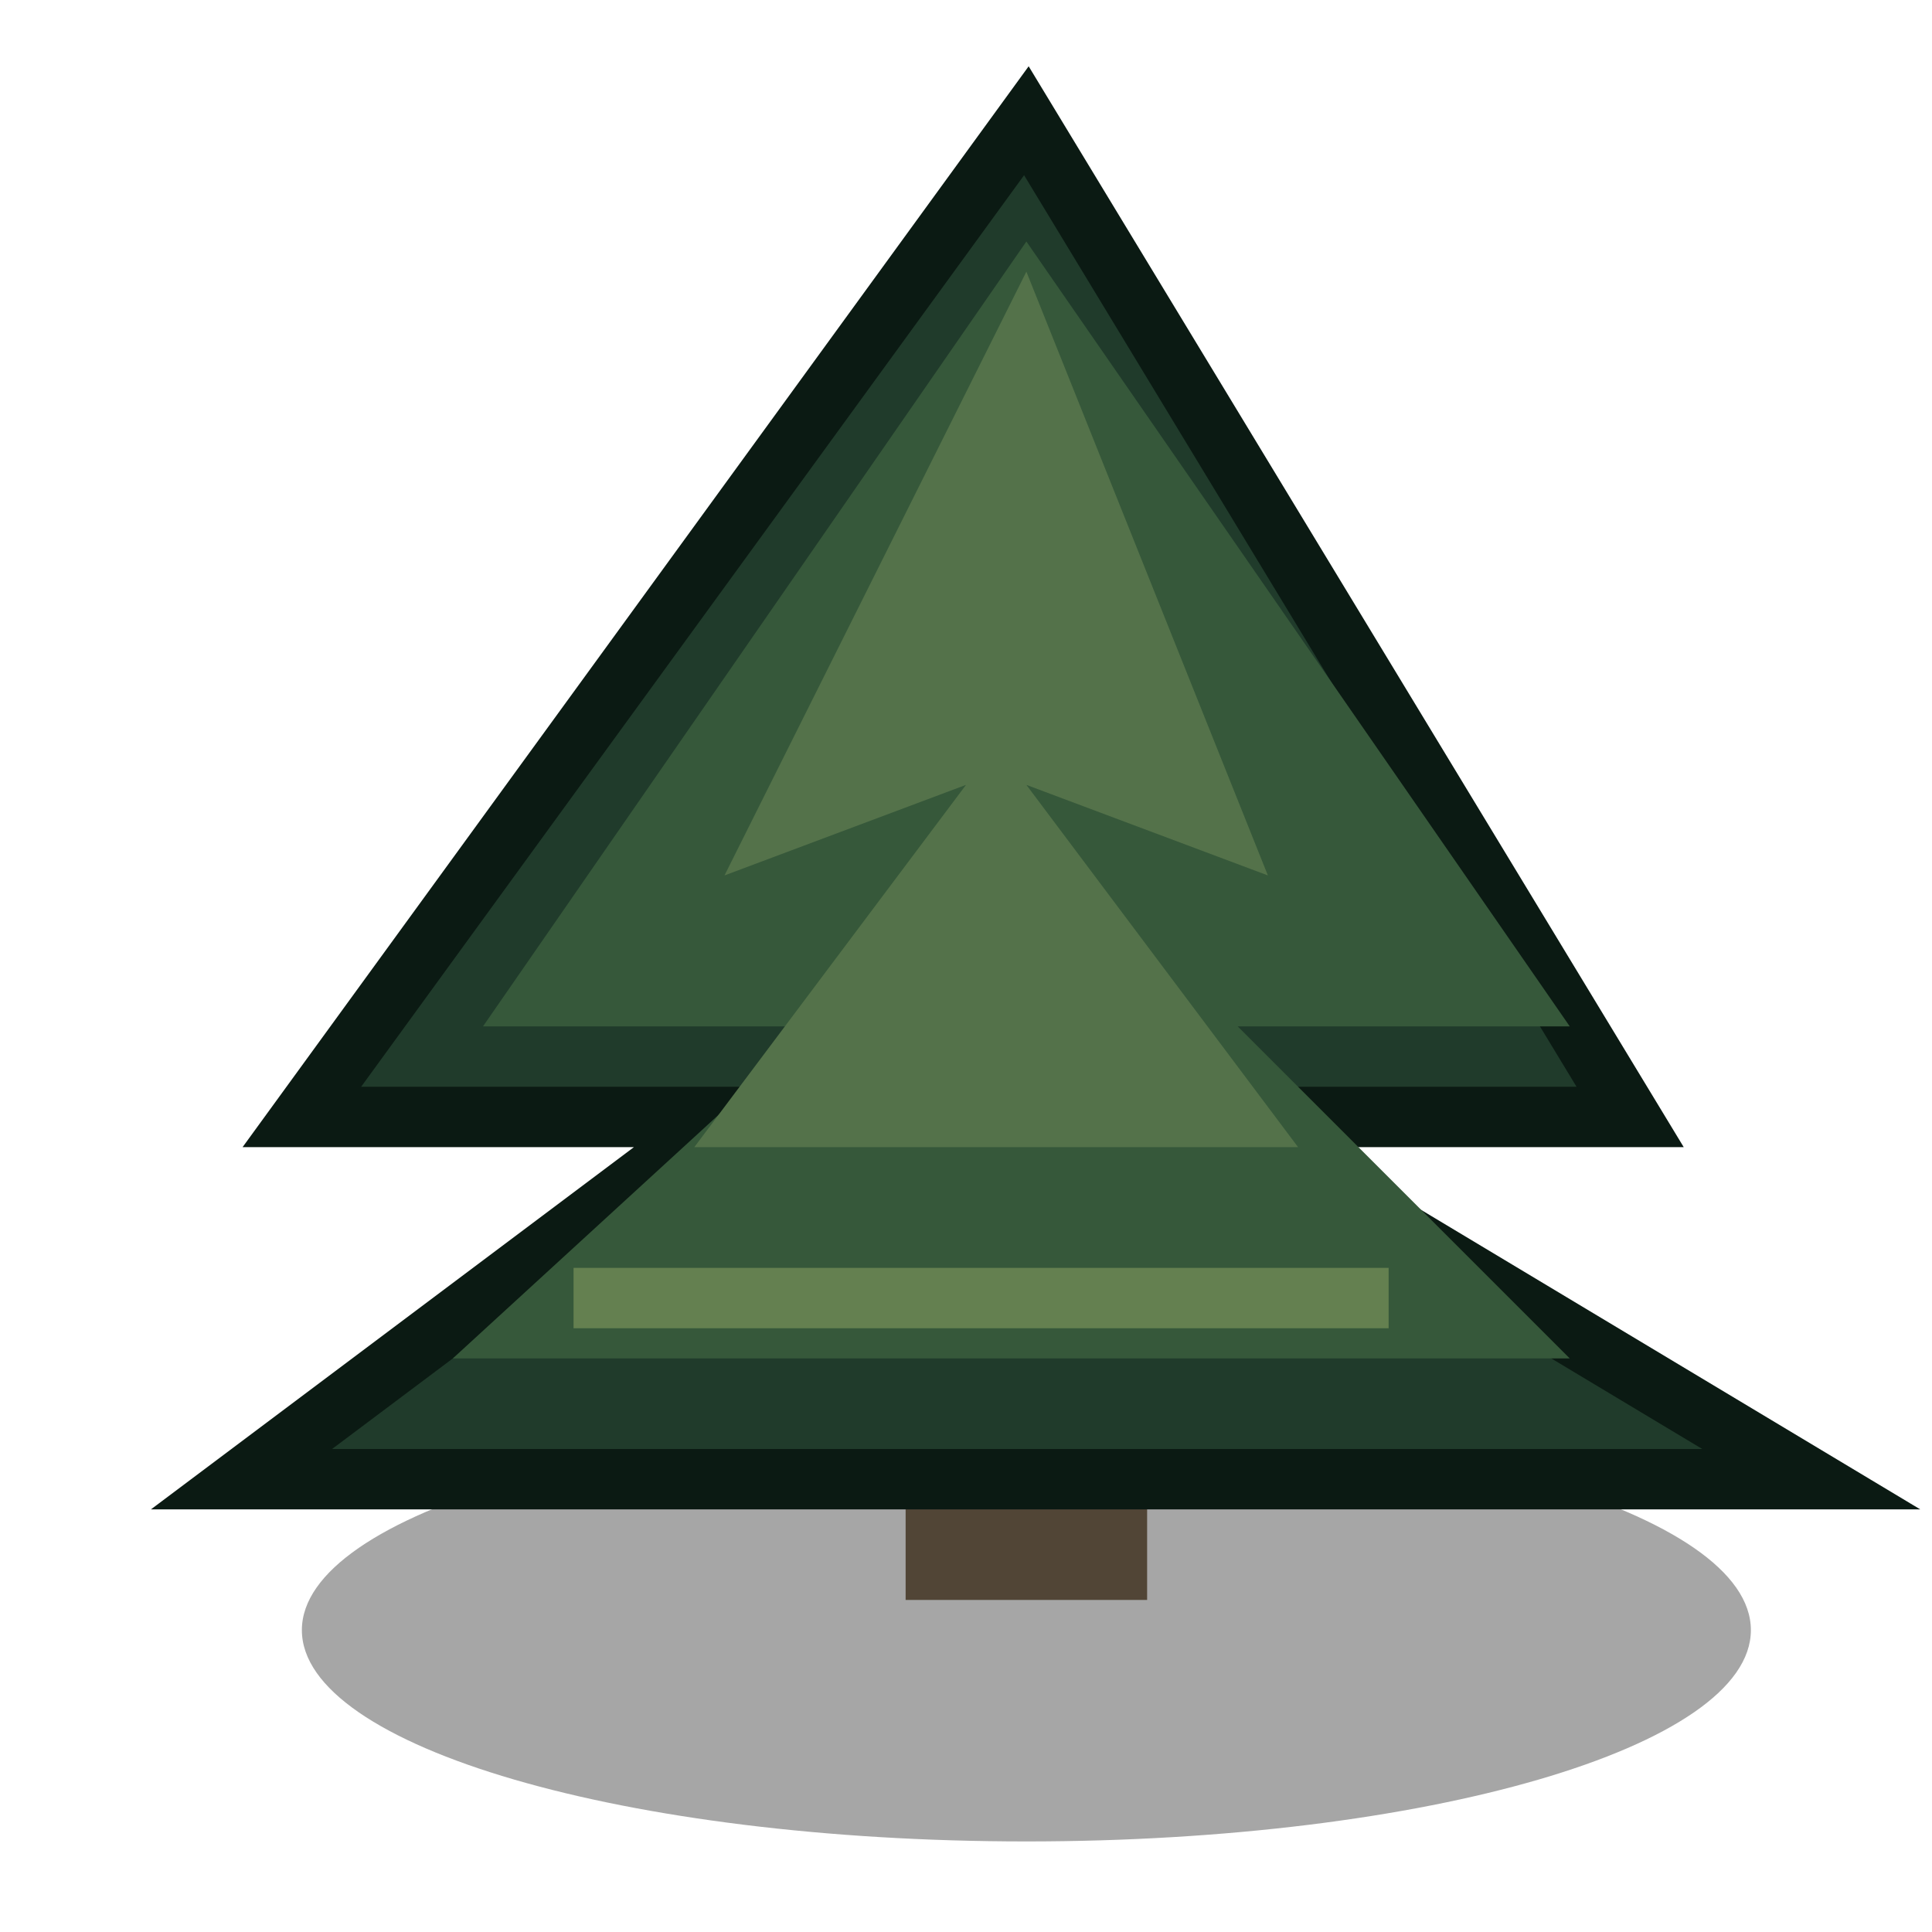
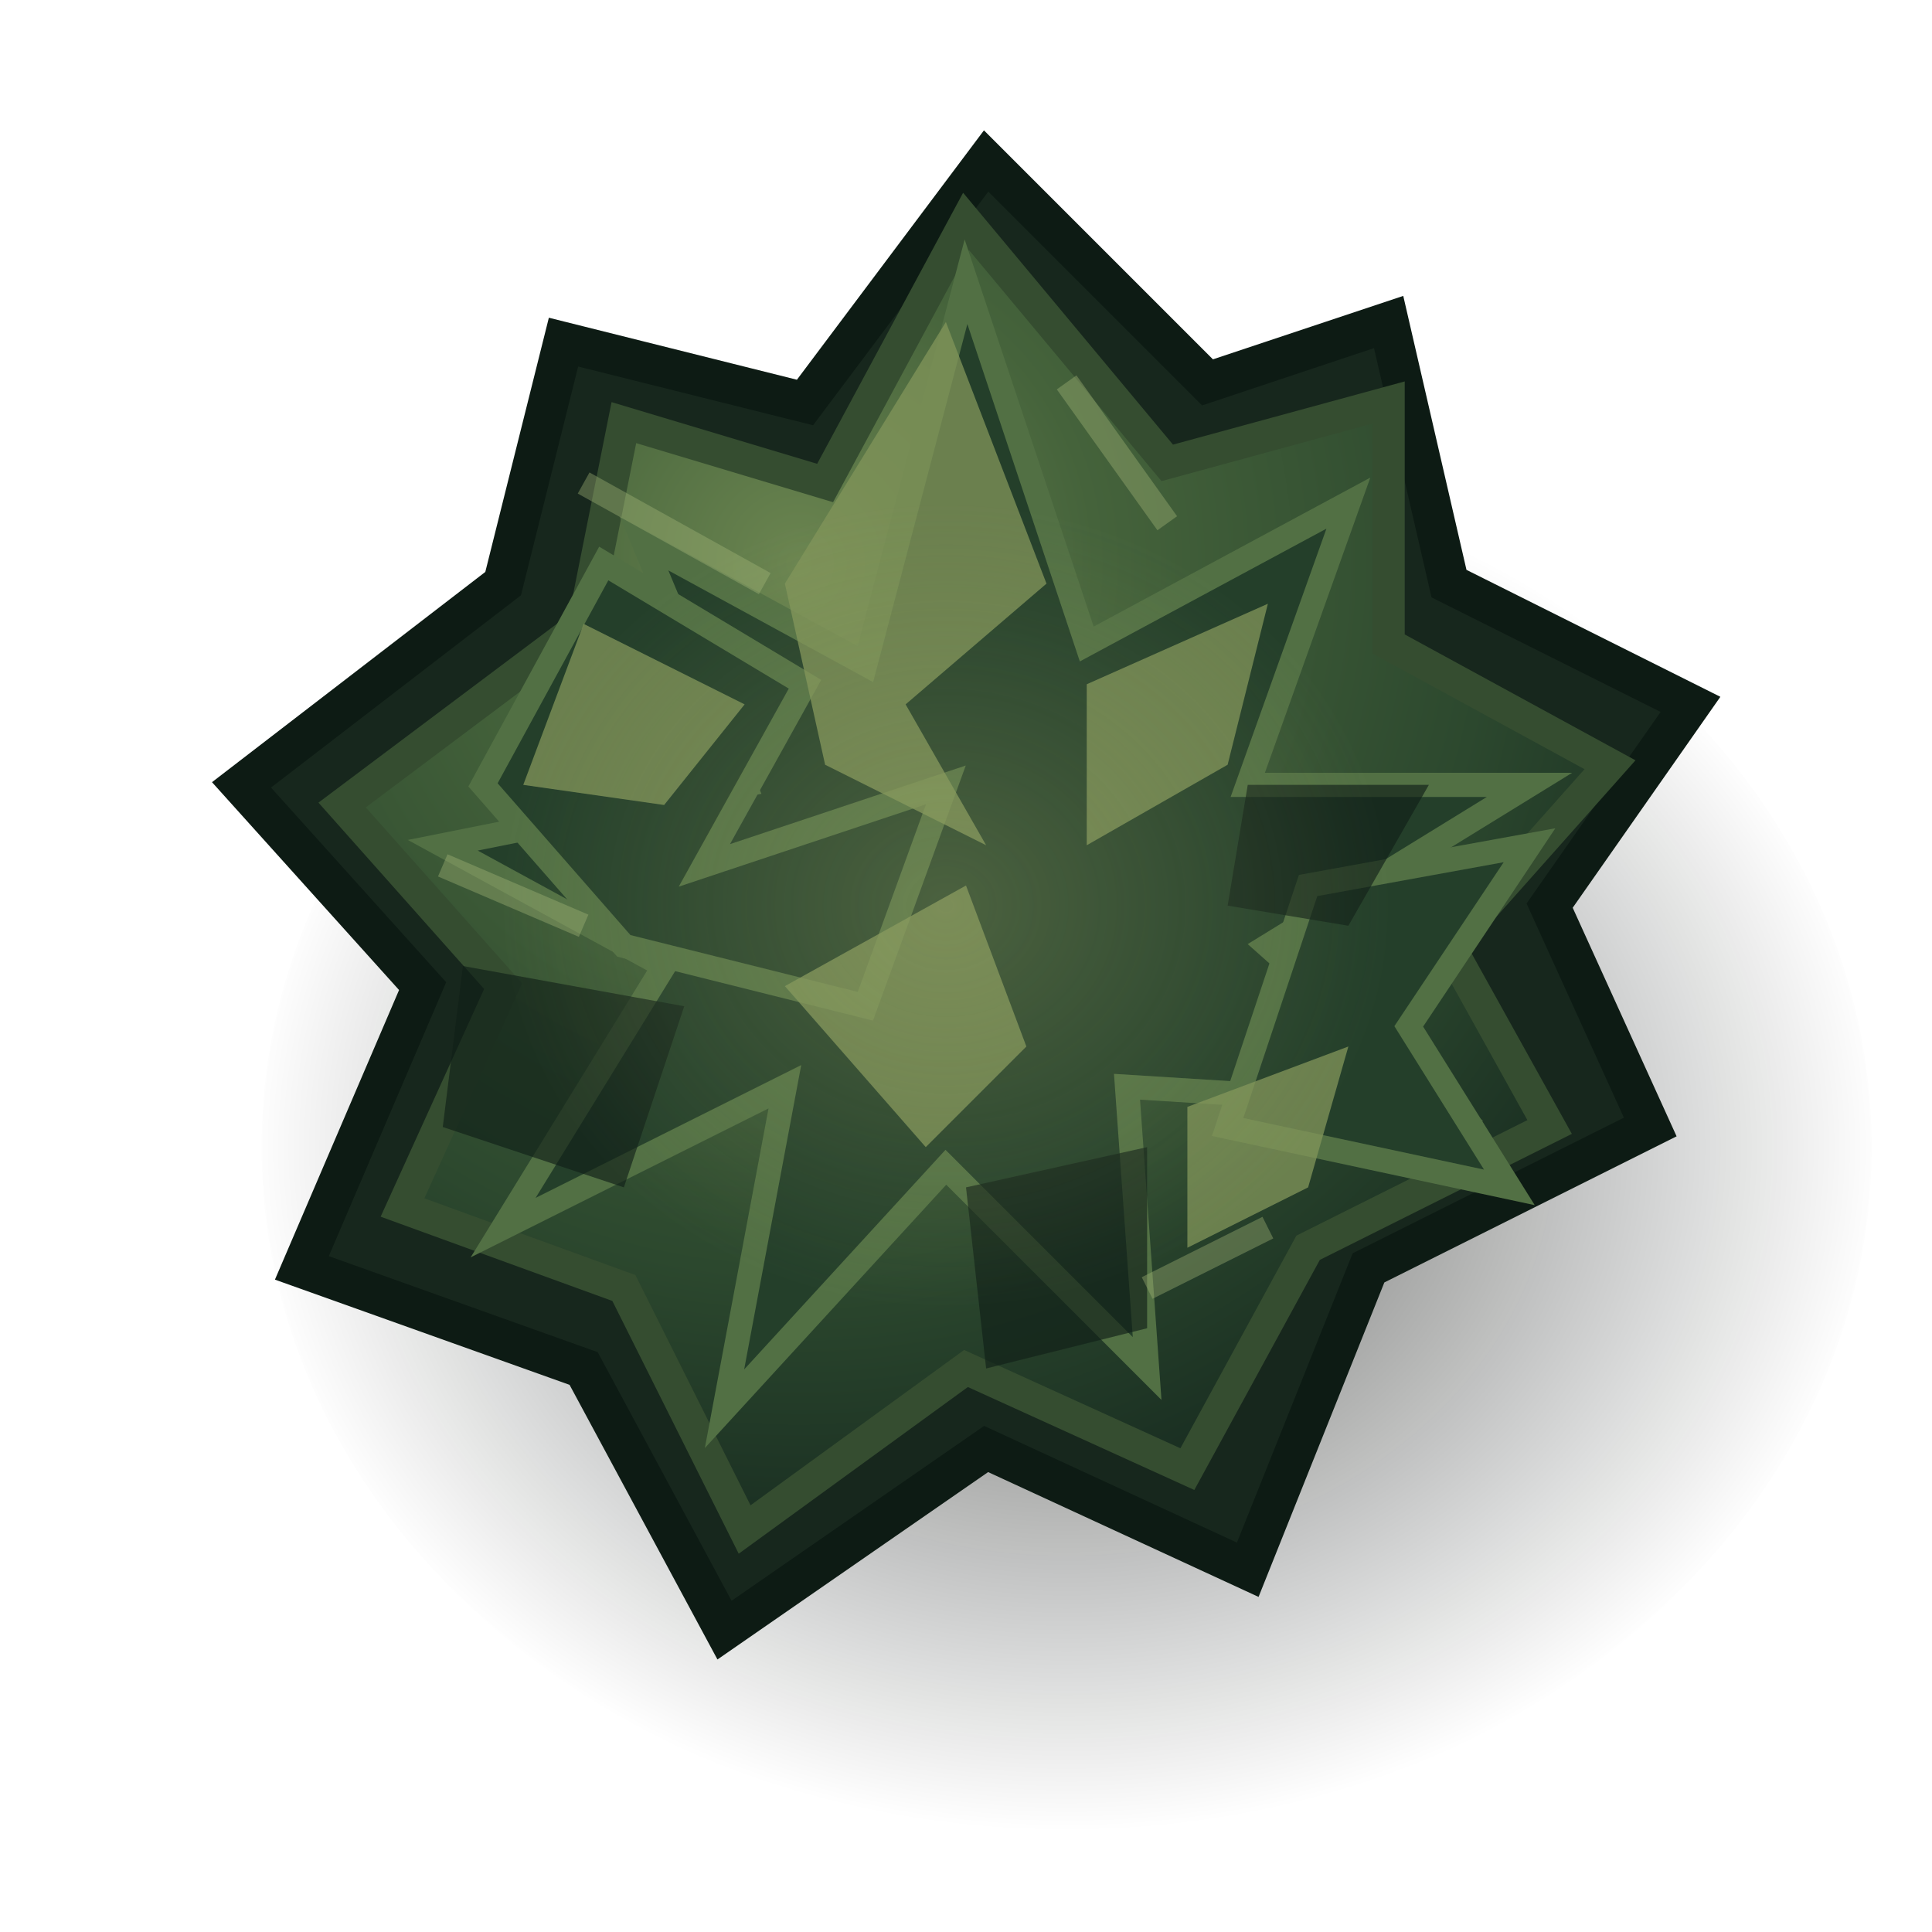
- <svg xmlns="http://www.w3.org/2000/svg" viewBox="0 0 64 64">
-   <ellipse cx="34" cy="54" rx="24" ry="7" fill="#000" opacity=".35" />
-   <path d="M30 36h8v17h-8z" fill="#514536" />
-   <path d="M34 4 10 37h14L8 49h52L40 37h14Z" fill="#203b2b" stroke="#0b1a13" stroke-width="2" />
-   <path d="M34 8 16 34h11L15 45h37L41 34h11Z" fill="#36583a" />
-   <path d="M34 9 24 29l8-3-9 12h20l-9-12 8 3Z" fill="#54724a" />
-   <path d="M19 43h27" stroke="#78915a" stroke-width="2" opacity=".7" />
+ <svg xmlns="http://www.w3.org/2000/svg" viewBox="0 0 96 96">
+   <defs>
+     <radialGradient id="ground">
+       <stop stop-color="#020604" stop-opacity=".62" />
+       <stop offset="1" stop-color="#020604" stop-opacity="0" />
+     </radialGradient>
+     <radialGradient id="crown" cx=".36" cy=".26" r=".78">
+       <stop stop-color="#6b8550" />
+       <stop offset=".3" stop-color="#45633b" />
+       <stop offset=".7" stop-color="#2c482e" />
+       <stop offset="1" stop-color="#172b20" />
+     </radialGradient>
+     <radialGradient id="lit">
+       <stop stop-color="#9ca96b" stop-opacity=".6" />
+       <stop offset="1" stop-color="#9ca96b" stop-opacity="0" />
+     </radialGradient>
+   </defs>
+   <ellipse cx="53" cy="57" rx="40" ry="34" fill="url(#ground)" />
+   <path d="M49 8 60 19 69 16 72 29 84 35 77 45 82 56 68 63 62 78 49 72 36 81 29 68 15 63 21 49 12 39 25 29 28 17 40 20Z" fill="#17271d" stroke="#0d1b14" stroke-width="2" />
+   <path d="M48 11 58 23 69 20 69 32 80 38 72 47 77 56 65 62 59 73 48 68 37 76 31 64 20 60 25 49 17 40 29 31 31 21 41 24Z" fill="url(#crown)" stroke="#354d30" stroke-width="1.6" />
+   <g fill="#243f2a" stroke="#527044" stroke-width="1.2">
+     <path d="M48 14 54 32 67 25 62 39 76 39 63 47 72 55 56 54 57 68 47 58 36 70 39 54 25 61 33 48 22 42 37 39 32 27 43 33Z" />
+     <path d="M30 28 40 34 35 43 47 39 43 50 31 47 24 39Z" />
+     <path d="M65 44 76 42 70 51 75 59 61 56Z" />
+   </g>
+   <g fill="#81945a" opacity=".76">
+     <path d="M47 16 52 29 45 35 49 42 41 38 39 29Z" />
+     <path d="M29 31 37 35 33 40 26 39Z" />
+     <path d="M54 34 63 30 61 38 54 42Z" />
+     <path d="M39 49 48 44 51 52 46 57Z" />
+     <path d="M59 55 67 52 65 59 59 62Z" />
+   </g>
+   <g fill="#101f17" opacity=".65">
+     <path d="M23 48 34 50 31 59 22 56Z" />
+     <path d="M48 59 57 57 57 66 49 68Z" />
+     <path d="M62 39 71 39 67 46 61 45Z" />
+   </g>
+   <ellipse cx="47" cy="45" rx="22" ry="20" fill="url(#lit)" opacity=".55" />
+   <path d="M29 24 38 29M53 19 58 26M22 43 29 46M57 64 63 61" stroke="#a5b77a" stroke-width="1.2" opacity=".38" />
</svg>
